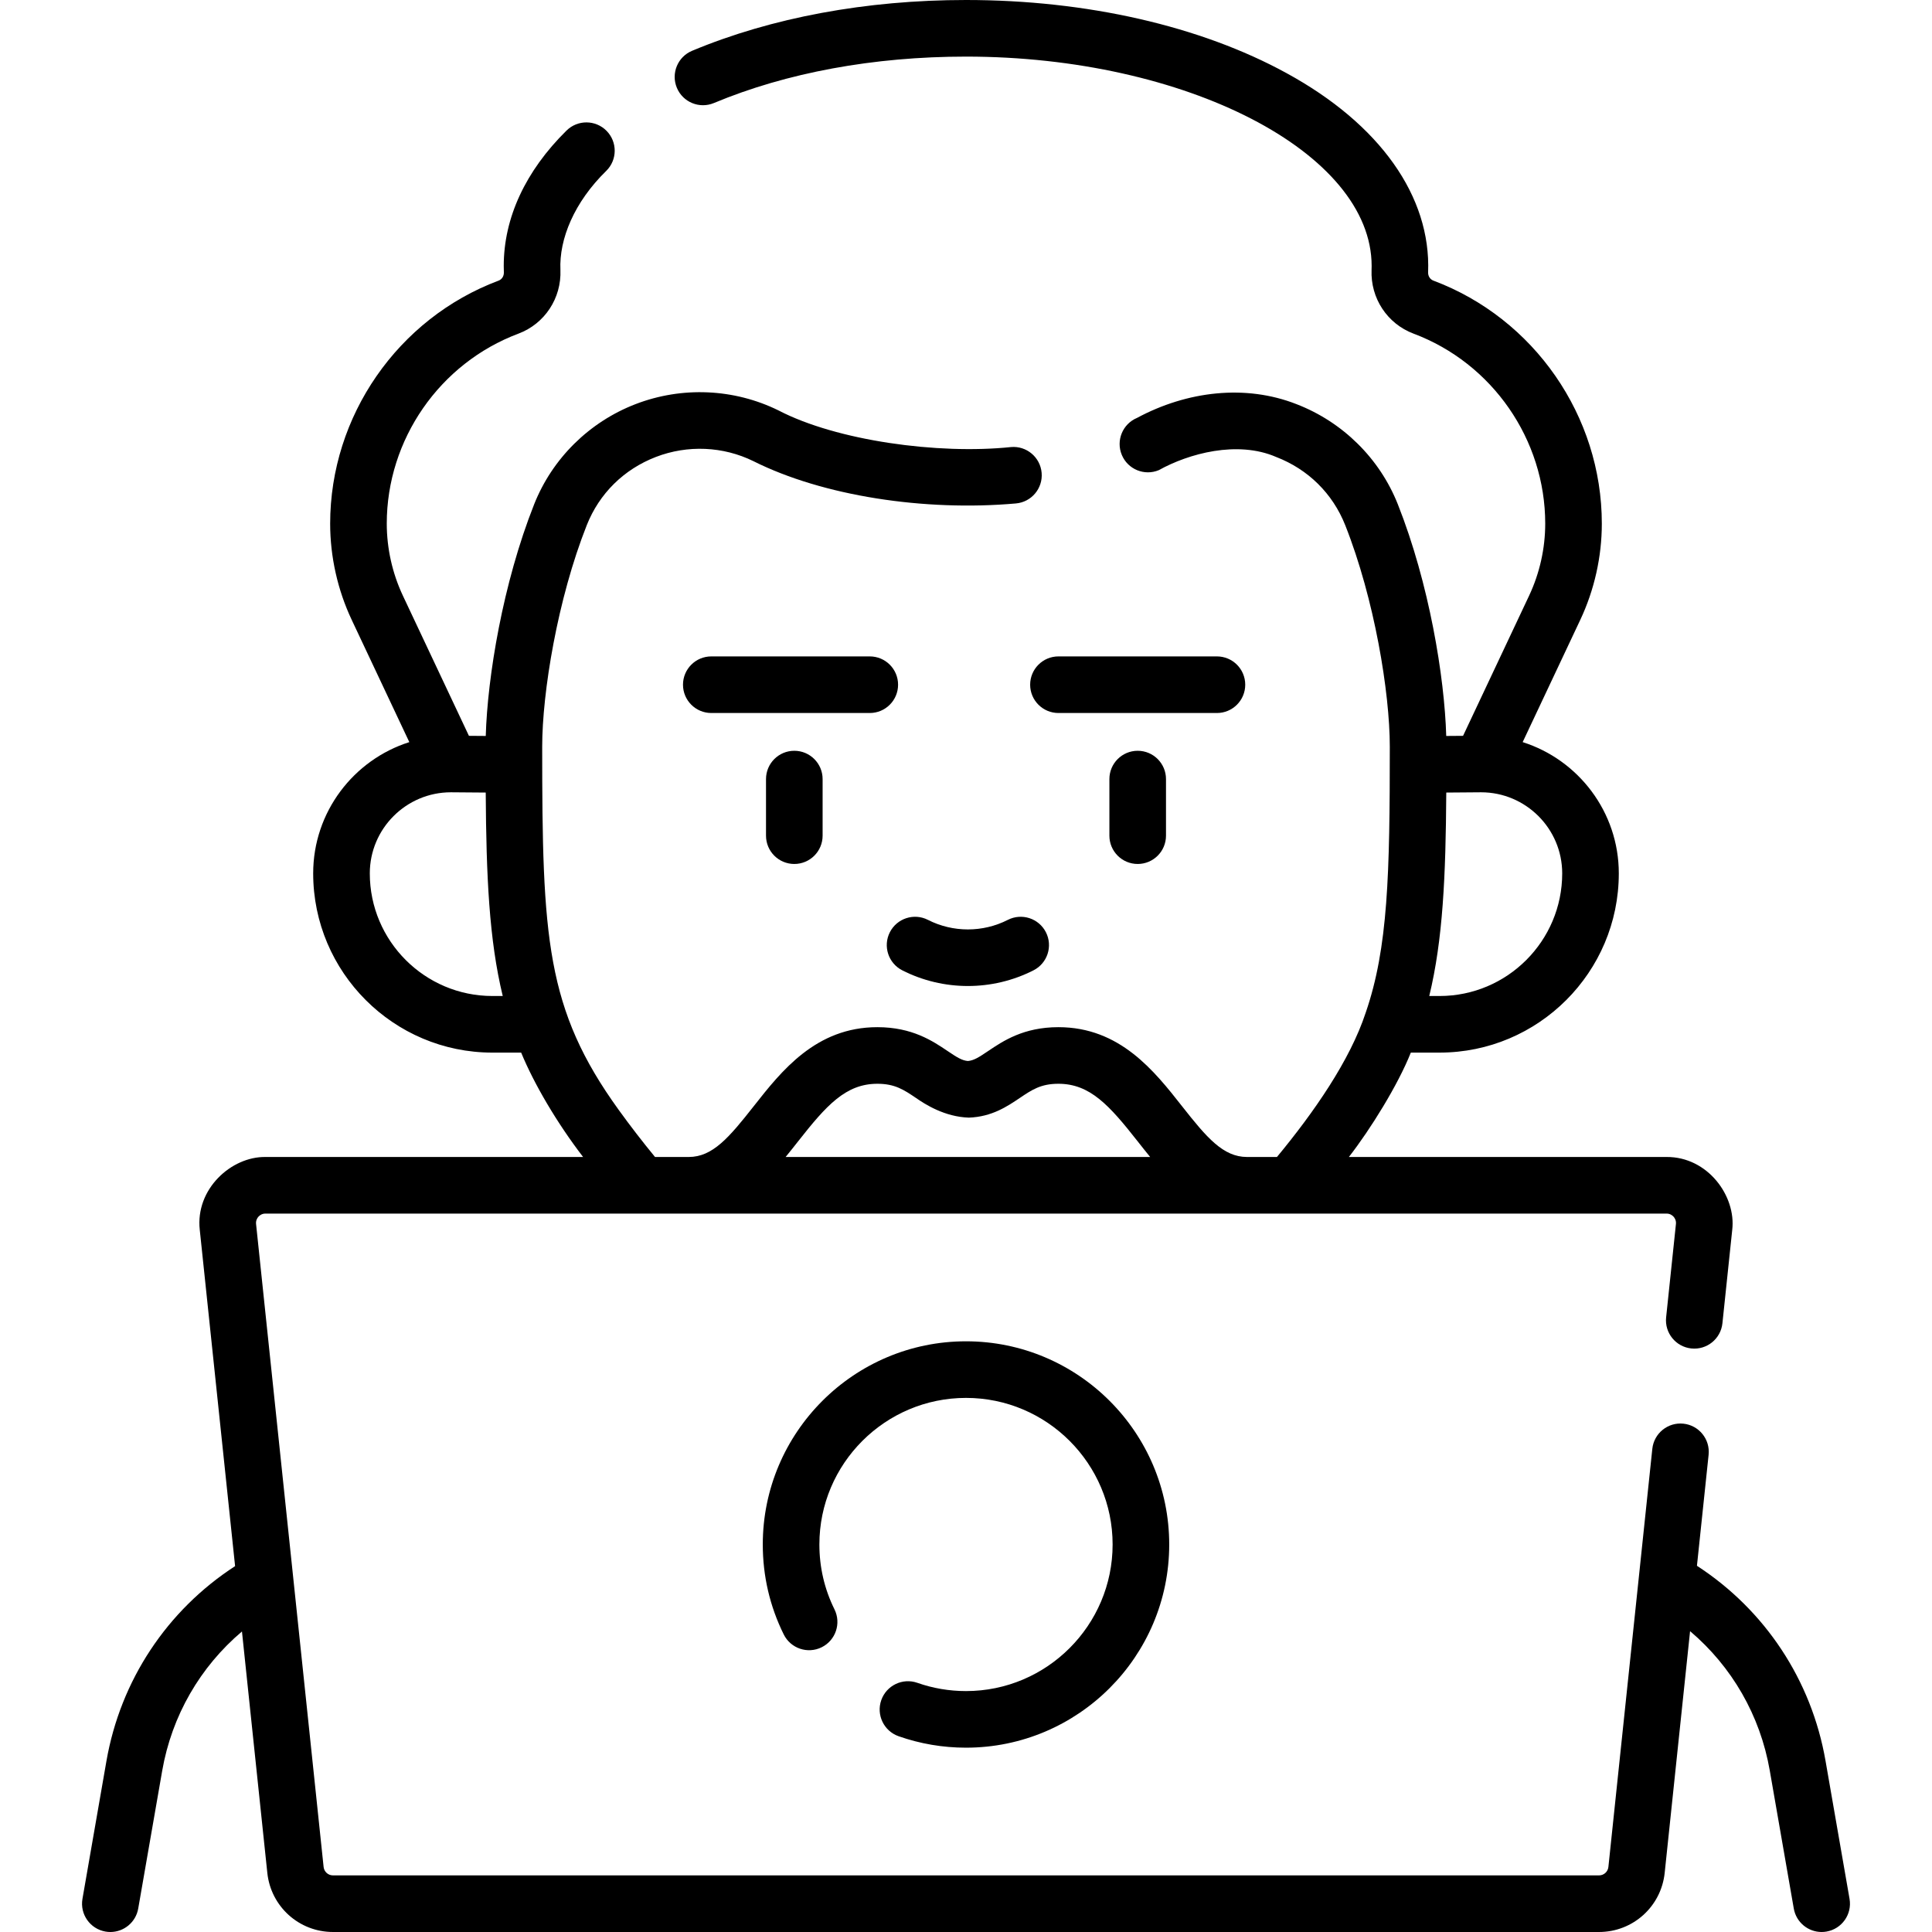
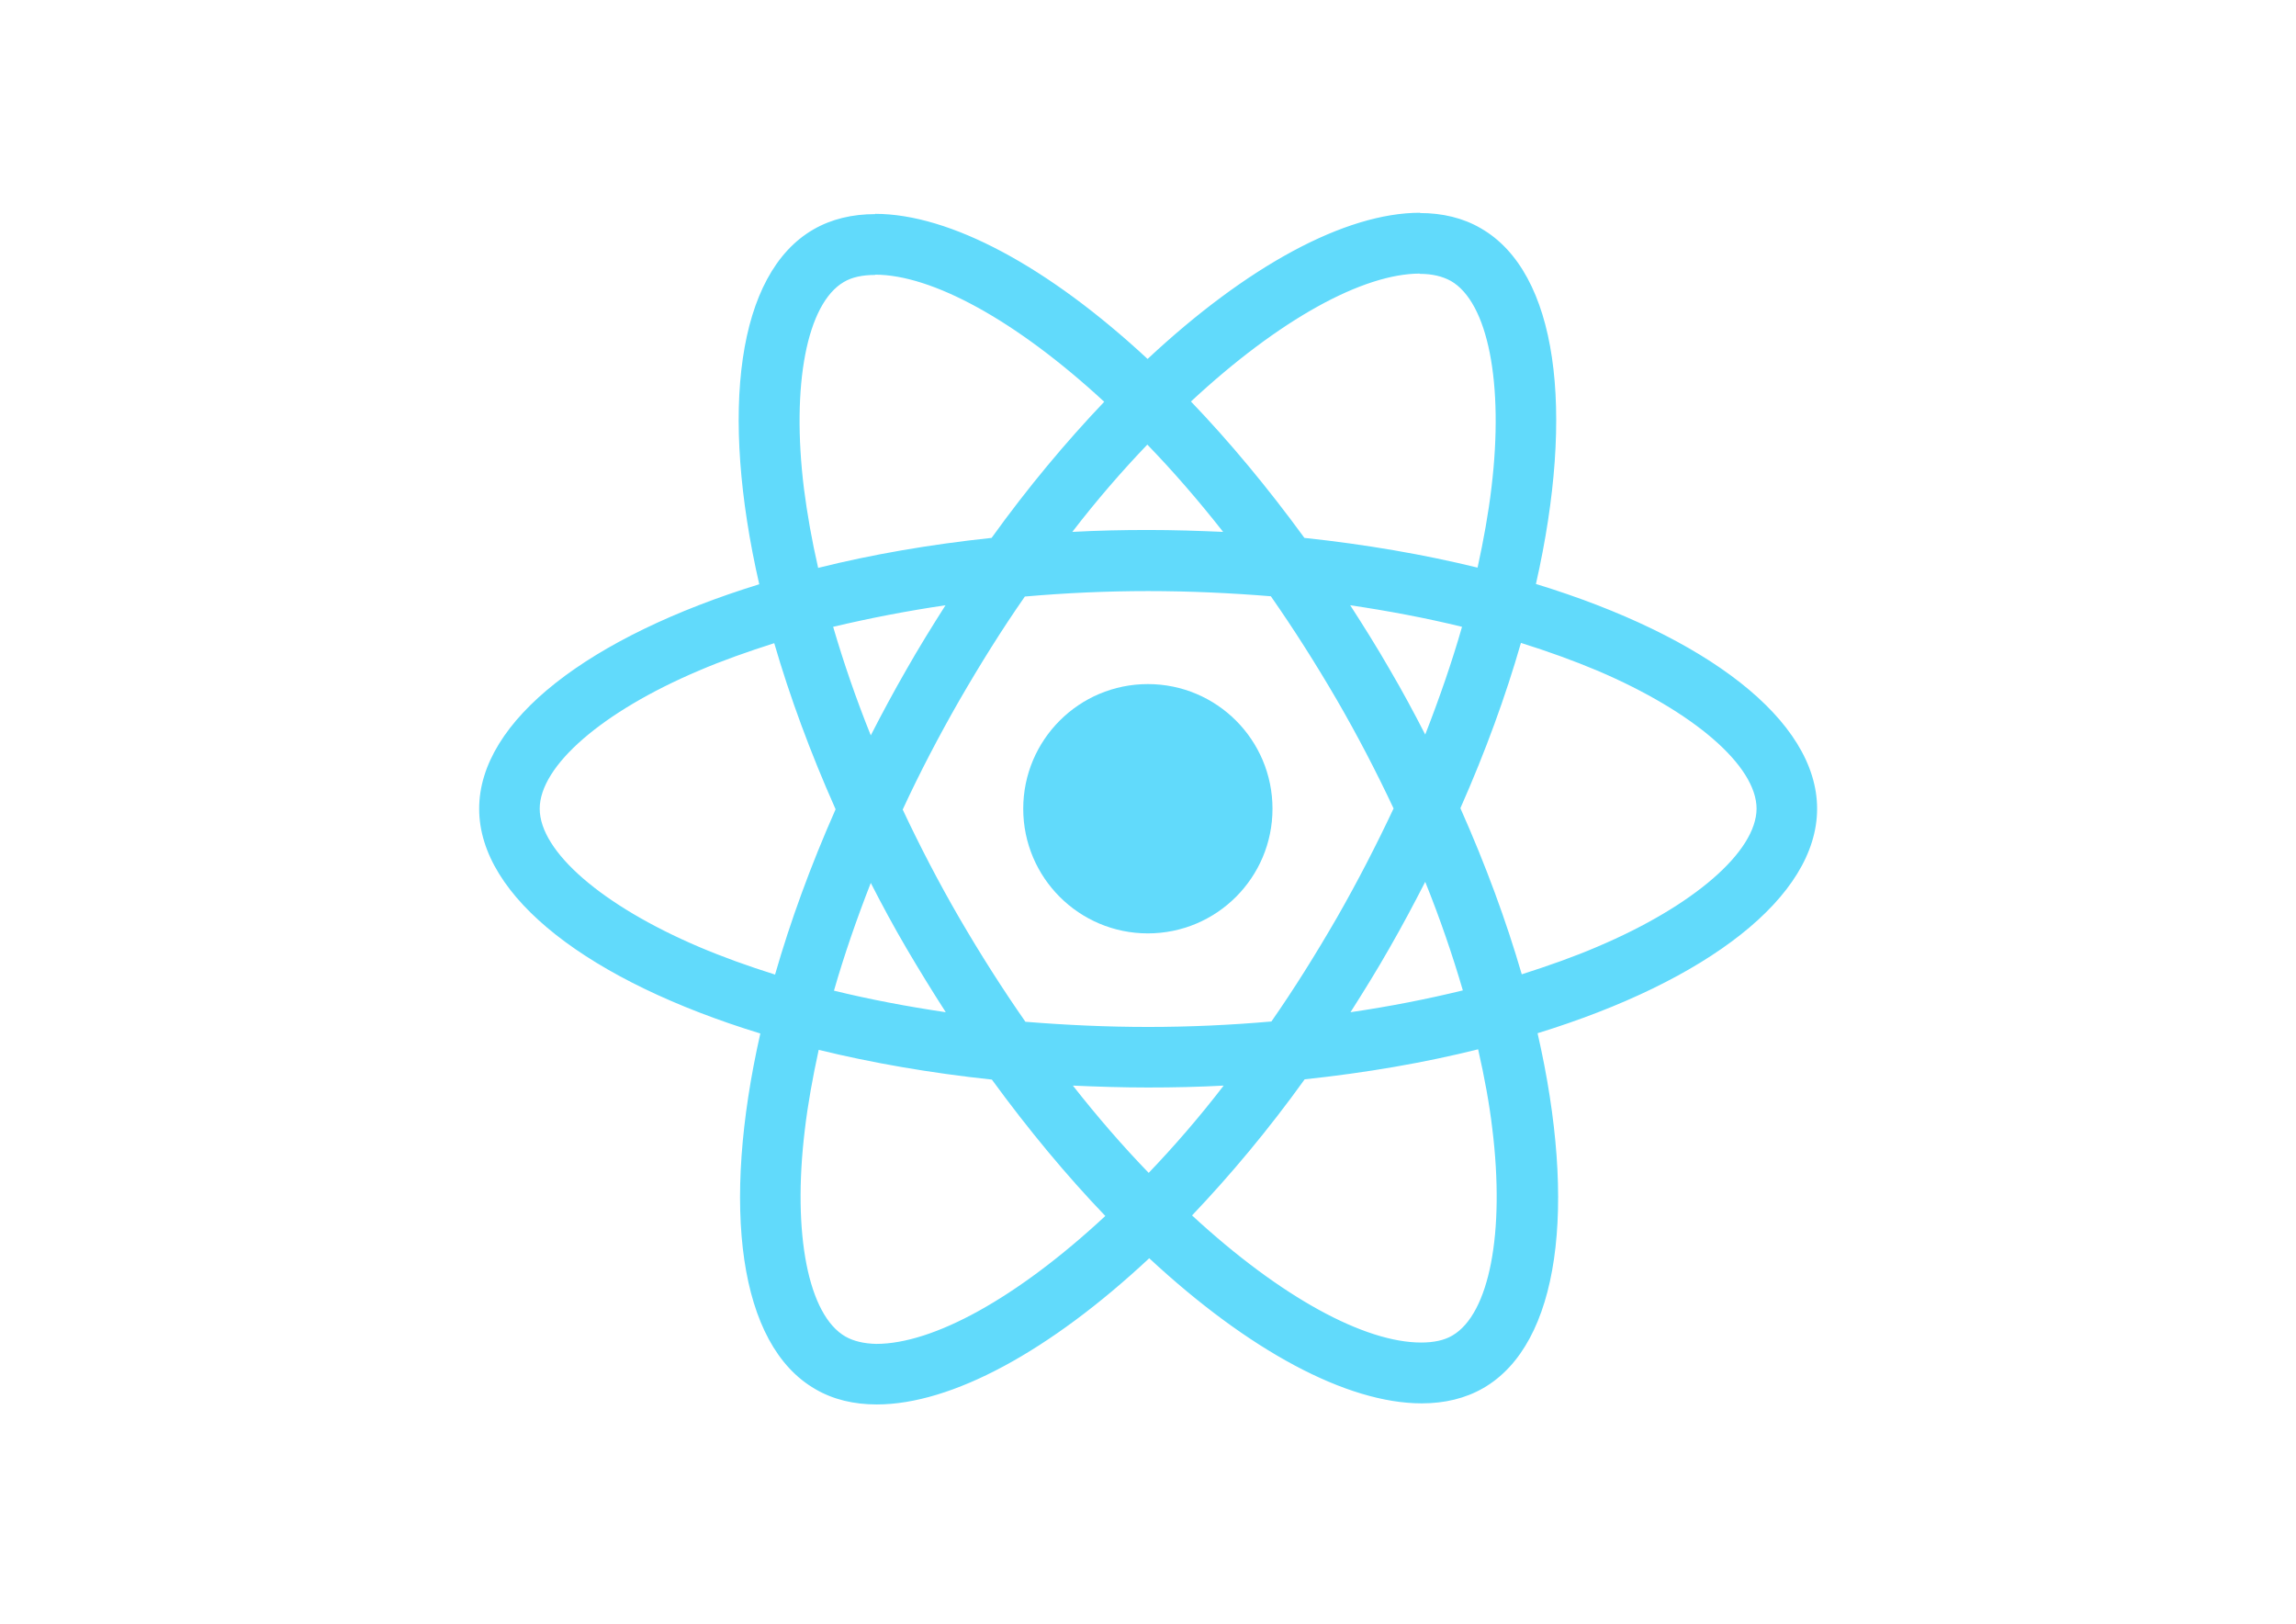
- <svg xmlns="http://www.w3.org/2000/svg" id="Capa_1" enable-background="new 0 0 512.001 512.001" height="512" viewBox="0 0 512.001 512.001" width="512">
-   <g>
-     <path d="m490.149 503.214-6.37-36.603c-3.717-21.373-16.032-39.942-34.07-51.658l3.091-29.421c.433-4.12-2.556-7.81-6.676-8.243-4.119-.434-7.809 2.557-8.242 6.675l-11.64 110.799c-.134 1.275-1.203 2.236-2.486 2.236h-335.51c-1.283 0-2.353-.961-2.486-2.237l-17.9-170.39c-.102-.962.35-1.623.628-1.932s.89-.827 1.858-.827h371.309c.969 0 1.58.518 1.858.827s.729.97.628 1.932l-2.599 24.743c-.433 4.119 2.556 7.81 6.676 8.242 4.123.436 7.811-2.556 8.242-6.676l2.599-24.743c1.072-8.958-6.484-19.397-17.404-19.326h-84.186c5.688-7.299 13.014-19.095 16.415-27.661h7.617c26.191 0 47.5-21.305 47.5-47.493 0-16.283-10.723-30.106-25.478-34.79l15.272-32.409c3.733-7.921 5.706-16.737 5.706-25.494 0-28.502-17.935-54.381-44.627-64.395-.896-.336-1.447-1.208-1.407-2.212.777-20.064-12.728-39.252-37.546-52.79-22.806-12.489-52.965-19.368-84.92-19.368-26.418 0-51.521 4.656-72.595 13.464-3.821 1.598-5.625 5.991-4.027 9.813 1.597 3.821 5.988 5.624 9.813 4.027 19.256-8.049 42.358-12.304 66.809-12.304 58.271 0 107.5 25.411 107.5 55.489 0 .355-.007.705-.021 1.057-.303 7.48 4.168 14.26 11.125 16.871 20.873 7.831 34.896 28.065 34.896 50.352 0 6.56-1.479 13.164-4.274 19.098l-17.5 37.136-4.459.035c-.454-15.611-4.511-40.412-12.826-61.392-4.815-12.147-14.61-21.823-26.874-26.547-13.463-5.29-28.955-3.486-42.247 3.652-3.821 1.598-5.625 5.991-4.027 9.813 1.597 3.821 5.989 5.624 9.813 4.027 7.894-4.398 20.792-7.935 31.07-3.495 8.489 3.271 14.996 9.69 18.32 18.077 7.757 19.57 11.815 44.355 11.815 58.724 0 33.656-.441 53.279-6.396 70.5-4.144 12.599-13.678 26.34-23.509 38.217h-7.945c-6.315-.016-10.655-5.125-17.208-13.454-7.341-9.333-16.478-20.948-32.764-20.948-9.238 0-14.672 3.663-18.64 6.337-2.452 1.653-3.766 2.495-5.351 2.629-1.585-.135-2.898-.977-5.351-2.629-3.968-2.674-9.401-6.337-18.64-6.337-16.286 0-25.423 11.615-32.764 20.948-6.552 8.329-10.892 13.438-17.208 13.454h-8.946c-3.274-3.981-6.504-8.158-9.623-12.477-19.298-26.72-20.28-45.595-20.28-96.241 0-14.369 4.059-39.153 11.815-58.724 3.324-8.387 9.83-14.807 18.32-18.077 8.408-3.239 17.838-2.827 25.868 1.132 18.36 9.198 45.314 13.341 69.521 11.193 4.127-.352 7.188-3.983 6.835-8.11-.352-4.128-3.99-7.195-8.11-6.835-19.336 2.028-46.262-1.704-61.613-9.702-11.775-5.805-25.587-6.416-37.893-1.676-12.264 4.724-22.059 14.4-26.874 26.547-8.315 20.98-12.372 45.781-12.826 61.392l-4.459-.034-17.5-37.136c-2.796-5.934-4.274-12.539-4.274-19.099 0-22.286 14.023-42.52 34.896-50.351 6.957-2.611 11.428-9.391 11.124-16.879-.367-8.214 3.672-17.978 12.152-26.258 2.949-2.908 2.983-7.657.075-10.606-2.909-2.95-7.655-2.984-10.606-.076-10.887 10.733-16.642 23.144-16.642 35.892 0 .566.011 1.124.033 1.664.041 1.013-.511 1.884-1.406 2.22-26.692 10.014-44.627 35.893-44.627 64.396 0 8.756 1.973 17.571 5.706 25.492l15.272 32.409c-14.755 4.684-25.478 18.507-25.478 34.79 0 26.188 21.309 47.493 47.5 47.493h7.617c3.393 8.245 9.417 18.545 16.415 27.661h-84.182c-9.019-.13-18.617 8.472-17.404 19.326l9.36 89.1c-18.055 11.717-30.381 30.294-34.1 51.682l-6.35 36.493c-.71 4.081 2.022 7.964 6.104 8.675.435.076.867.112 1.294.112 3.578 0 6.746-2.57 7.38-6.216l6.35-36.494c2.539-14.601 10.066-27.562 21.142-36.933l6.72 63.971c.937 8.933 8.419 15.67 17.404 15.67h335.51c8.984 0 16.467-6.737 17.404-15.67l6.729-64.053c11.06 9.369 18.576 22.32 21.113 36.905l6.37 36.604c.634 3.646 3.802 6.215 7.38 6.215.427 0 .859-.037 1.295-.112 4.08-.71 6.813-4.594 6.102-8.675zm-76.148-271.755c0 17.917-14.579 32.493-32.5 32.493h-2.732c3.614-14.914 4.366-31.639 4.509-53.915l9.23-.072c11.852.004 21.493 9.645 21.493 21.494zm-283.5 32.493c-17.921 0-32.5-14.576-32.5-32.493 0-11.849 9.64-21.49 21.492-21.494l9.23.072c.143 22.276.895 39.001 4.509 53.915zm81.036 38.481c7.449-9.471 12.579-15.222 20.974-15.222 4.654 0 7.004 1.583 10.256 3.775 2.399 1.671 7.591 5.001 13.999 5.198 6.077-.214 10.177-2.978 13.47-5.198 3.252-2.192 5.602-3.775 10.256-3.775 8.395 0 13.524 5.75 20.974 15.222 1.085 1.379 2.192 2.786 3.339 4.181h-96.606c1.146-1.395 2.253-2.802 3.338-4.181z" />
-     <path d="m294.001 206.465v14.997c0 4.142 3.357 7.5 7.5 7.5s7.5-3.358 7.5-7.5v-14.997c0-4.142-3.357-7.5-7.5-7.5s-7.5 3.358-7.5 7.5z" />
-     <path d="m203.001 206.465v14.997c0 4.142 3.357 7.5 7.5 7.5s7.5-3.358 7.5-7.5v-14.997c0-4.142-3.357-7.5-7.5-7.5s-7.5 3.358-7.5 7.5z" />
-     <path d="m239.102 257.141c5.447 2.774 11.423 4.162 17.398 4.162s11.951-1.388 17.398-4.162c3.69-1.88 5.159-6.396 3.278-10.087-1.879-3.691-6.395-5.157-10.087-3.279-6.631 3.378-14.549 3.378-21.18 0-3.69-1.879-8.207-.412-10.087 3.279-1.879 3.69-.41 8.206 3.28 10.087z" />
-     <path d="m256.001 448.154c-4.426 0-8.763-.736-12.891-2.187-3.912-1.373-8.189.681-9.563 4.588-1.374 3.908.681 8.189 4.588 9.563 5.73 2.014 11.741 3.036 17.865 3.036 29.696 0 53.855-24.156 53.855-53.847s-24.159-53.847-53.855-53.847-53.855 24.156-53.855 53.847c0 8.367 1.869 16.388 5.555 23.84 1.836 3.712 6.332 5.235 10.048 3.397 3.713-1.836 5.233-6.335 3.397-10.048-2.654-5.366-4-11.15-4-17.19 0-21.42 17.431-38.847 38.855-38.847s38.855 17.427 38.855 38.847-17.43 38.848-38.854 38.848z" />
-     <path d="m330.001 181.455c0-4.142-3.357-7.5-7.5-7.5h-42c-4.143 0-7.5 3.358-7.5 7.5s3.357 7.5 7.5 7.5h42c4.142 0 7.5-3.358 7.5-7.5z" />
-     <path d="m238.001 181.455c0-4.142-3.357-7.5-7.5-7.5h-42c-4.143 0-7.5 3.358-7.5 7.5s3.357 7.5 7.5 7.5h42c4.142 0 7.5-3.358 7.5-7.5z" />
+ <svg xmlns="http://www.w3.org/2000/svg" viewBox="0 0 841.9 595.3">
+   <g fill="#61DAFB">
+     <path d="M666.3 296.5c0-32.5-40.7-63.3-103.1-82.4 14.4-63.6 8-114.2-20.2-130.4-6.5-3.8-14.1-5.6-22.4-5.6v22.3c4.6 0 8.3.9 11.4 2.6 13.6 7.8 19.5 37.5 14.9 75.7-1.1 9.4-2.9 19.3-5.1 29.4-19.6-4.8-41-8.5-63.5-10.9-13.5-18.5-27.5-35.3-41.6-50 32.6-30.3 63.2-46.9 84-46.9V78c-27.5 0-63.5 19.6-99.9 53.6-36.4-33.8-72.4-53.2-99.9-53.2v22.3c20.7 0 51.4 16.5 84 46.6-14 14.7-28 31.4-41.3 49.9-22.6 2.4-44 6.1-63.6 11-2.3-10-4-19.7-5.2-29-4.7-38.2 1.1-67.9 14.6-75.8 3-1.8 6.9-2.6 11.5-2.6V78.5c-8.4 0-16 1.8-22.6 5.6-28.1 16.2-34.4 66.7-19.9 130.1-62.2 19.2-102.7 49.9-102.7 82.3 0 32.5 40.7 63.3 103.1 82.4-14.4 63.6-8 114.2 20.2 130.4 6.5 3.8 14.1 5.6 22.5 5.6 27.5 0 63.5-19.6 99.9-53.6 36.4 33.8 72.4 53.2 99.9 53.2 8.4 0 16-1.8 22.6-5.6 28.1-16.2 34.4-66.7 19.9-130.1 62-19.1 102.5-49.9 102.5-82.3zm-130.2-66.7c-3.7 12.9-8.3 26.2-13.5 39.5-4.1-8-8.4-16-13.1-24-4.6-8-9.5-15.8-14.4-23.4 14.2 2.1 27.9 4.7 41 7.9zm-45.8 106.5c-7.8 13.5-15.8 26.3-24.1 38.2-14.9 1.3-30 2-45.2 2-15.1 0-30.2-.7-45-1.9-8.3-11.9-16.4-24.6-24.2-38-7.6-13.1-14.5-26.4-20.8-39.8 6.2-13.4 13.2-26.8 20.7-39.9 7.8-13.5 15.8-26.3 24.1-38.2 14.9-1.3 30-2 45.2-2 15.1 0 30.2.7 45 1.9 8.3 11.9 16.4 24.6 24.2 38 7.6 13.1 14.5 26.4 20.8 39.8-6.3 13.4-13.2 26.8-20.7 39.9zm32.3-13c5.4 13.4 10 26.8 13.8 39.8-13.1 3.2-26.9 5.9-41.2 8 4.9-7.7 9.8-15.6 14.4-23.7 4.6-8 8.9-16.1 13-24.1zM421.2 430c-9.3-9.6-18.6-20.3-27.8-32 9 .4 18.2.7 27.5.7 9.4 0 18.7-.2 27.8-.7-9 11.7-18.3 22.4-27.5 32zm-74.4-58.9c-14.2-2.1-27.9-4.7-41-7.9 3.7-12.9 8.3-26.2 13.5-39.5 4.1 8 8.4 16 13.1 24 4.7 8 9.5 15.8 14.4 23.4zM420.7 163c9.3 9.6 18.6 20.3 27.8 32-9-.4-18.2-.7-27.5-.7-9.4 0-18.7.2-27.8.7 9-11.7 18.3-22.4 27.5-32zm-74 58.9c-4.9 7.7-9.8 15.6-14.4 23.7-4.6 8-8.9 16-13 24-5.4-13.4-10-26.8-13.8-39.8 13.1-3.1 26.9-5.8 41.2-7.9zm-90.5 125.2c-35.4-15.1-58.3-34.9-58.3-50.6 0-15.7 22.9-35.6 58.3-50.6 8.6-3.7 18-7 27.7-10.1 5.7 19.6 13.2 40 22.5 60.9-9.2 20.8-16.6 41.1-22.2 60.6-9.9-3.1-19.3-6.5-28-10.2zM310 490c-13.6-7.8-19.5-37.5-14.9-75.7 1.1-9.4 2.9-19.3 5.1-29.4 19.6 4.8 41 8.5 63.5 10.9 13.5 18.5 27.5 35.3 41.6 50-32.6 30.3-63.2 46.9-84 46.9-4.5-.1-8.3-1-11.3-2.7zm237.2-76.2c4.7 38.2-1.1 67.9-14.6 75.8-3 1.8-6.9 2.6-11.5 2.6-20.7 0-51.4-16.5-84-46.6 14-14.7 28-31.4 41.3-49.9 22.6-2.4 44-6.1 63.6-11 2.3 10.1 4.1 19.8 5.2 29.1zm38.5-66.7c-8.6 3.7-18 7-27.7 10.1-5.7-19.6-13.2-40-22.5-60.9 9.2-20.8 16.6-41.1 22.2-60.6 9.9 3.1 19.3 6.5 28.1 10.2 35.4 15.1 58.3 34.9 58.3 50.6-.1 15.7-23 35.6-58.4 50.6zM320.8 78.4z" />
+     <circle cx="420.9" cy="296.5" r="45.7" />
+     <path d="M520.5 78.1z" />
  </g>
</svg>
